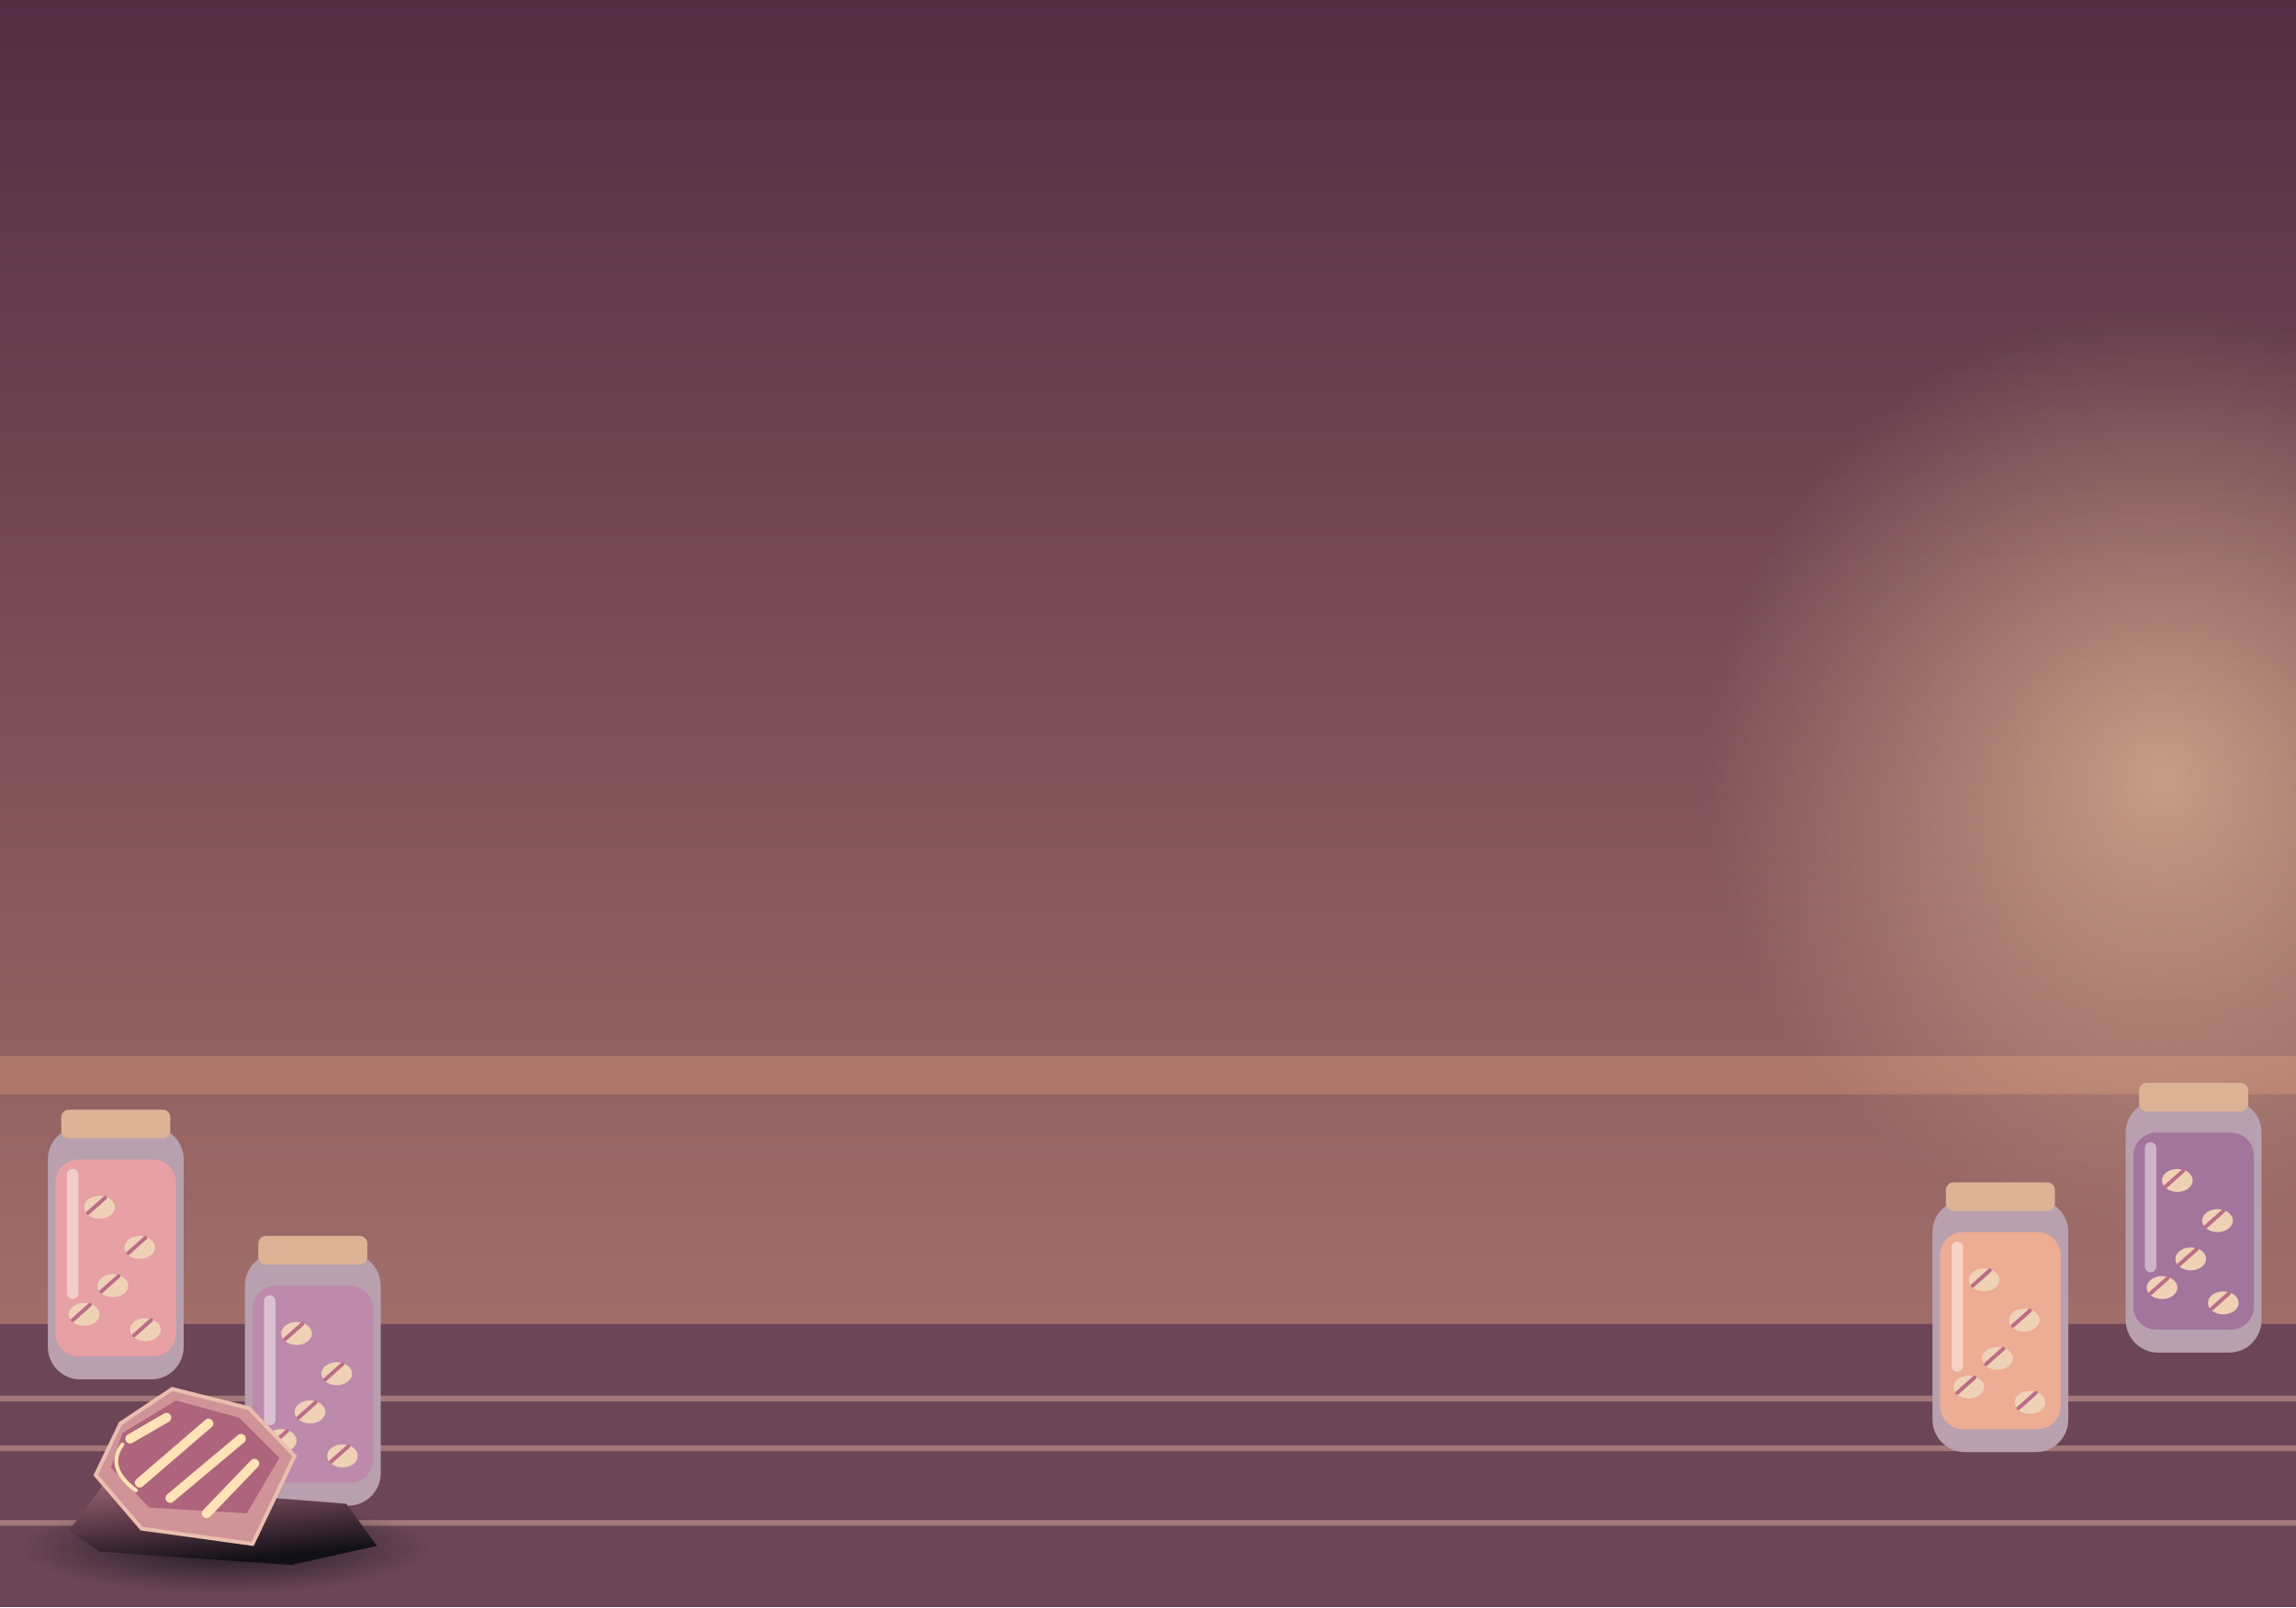
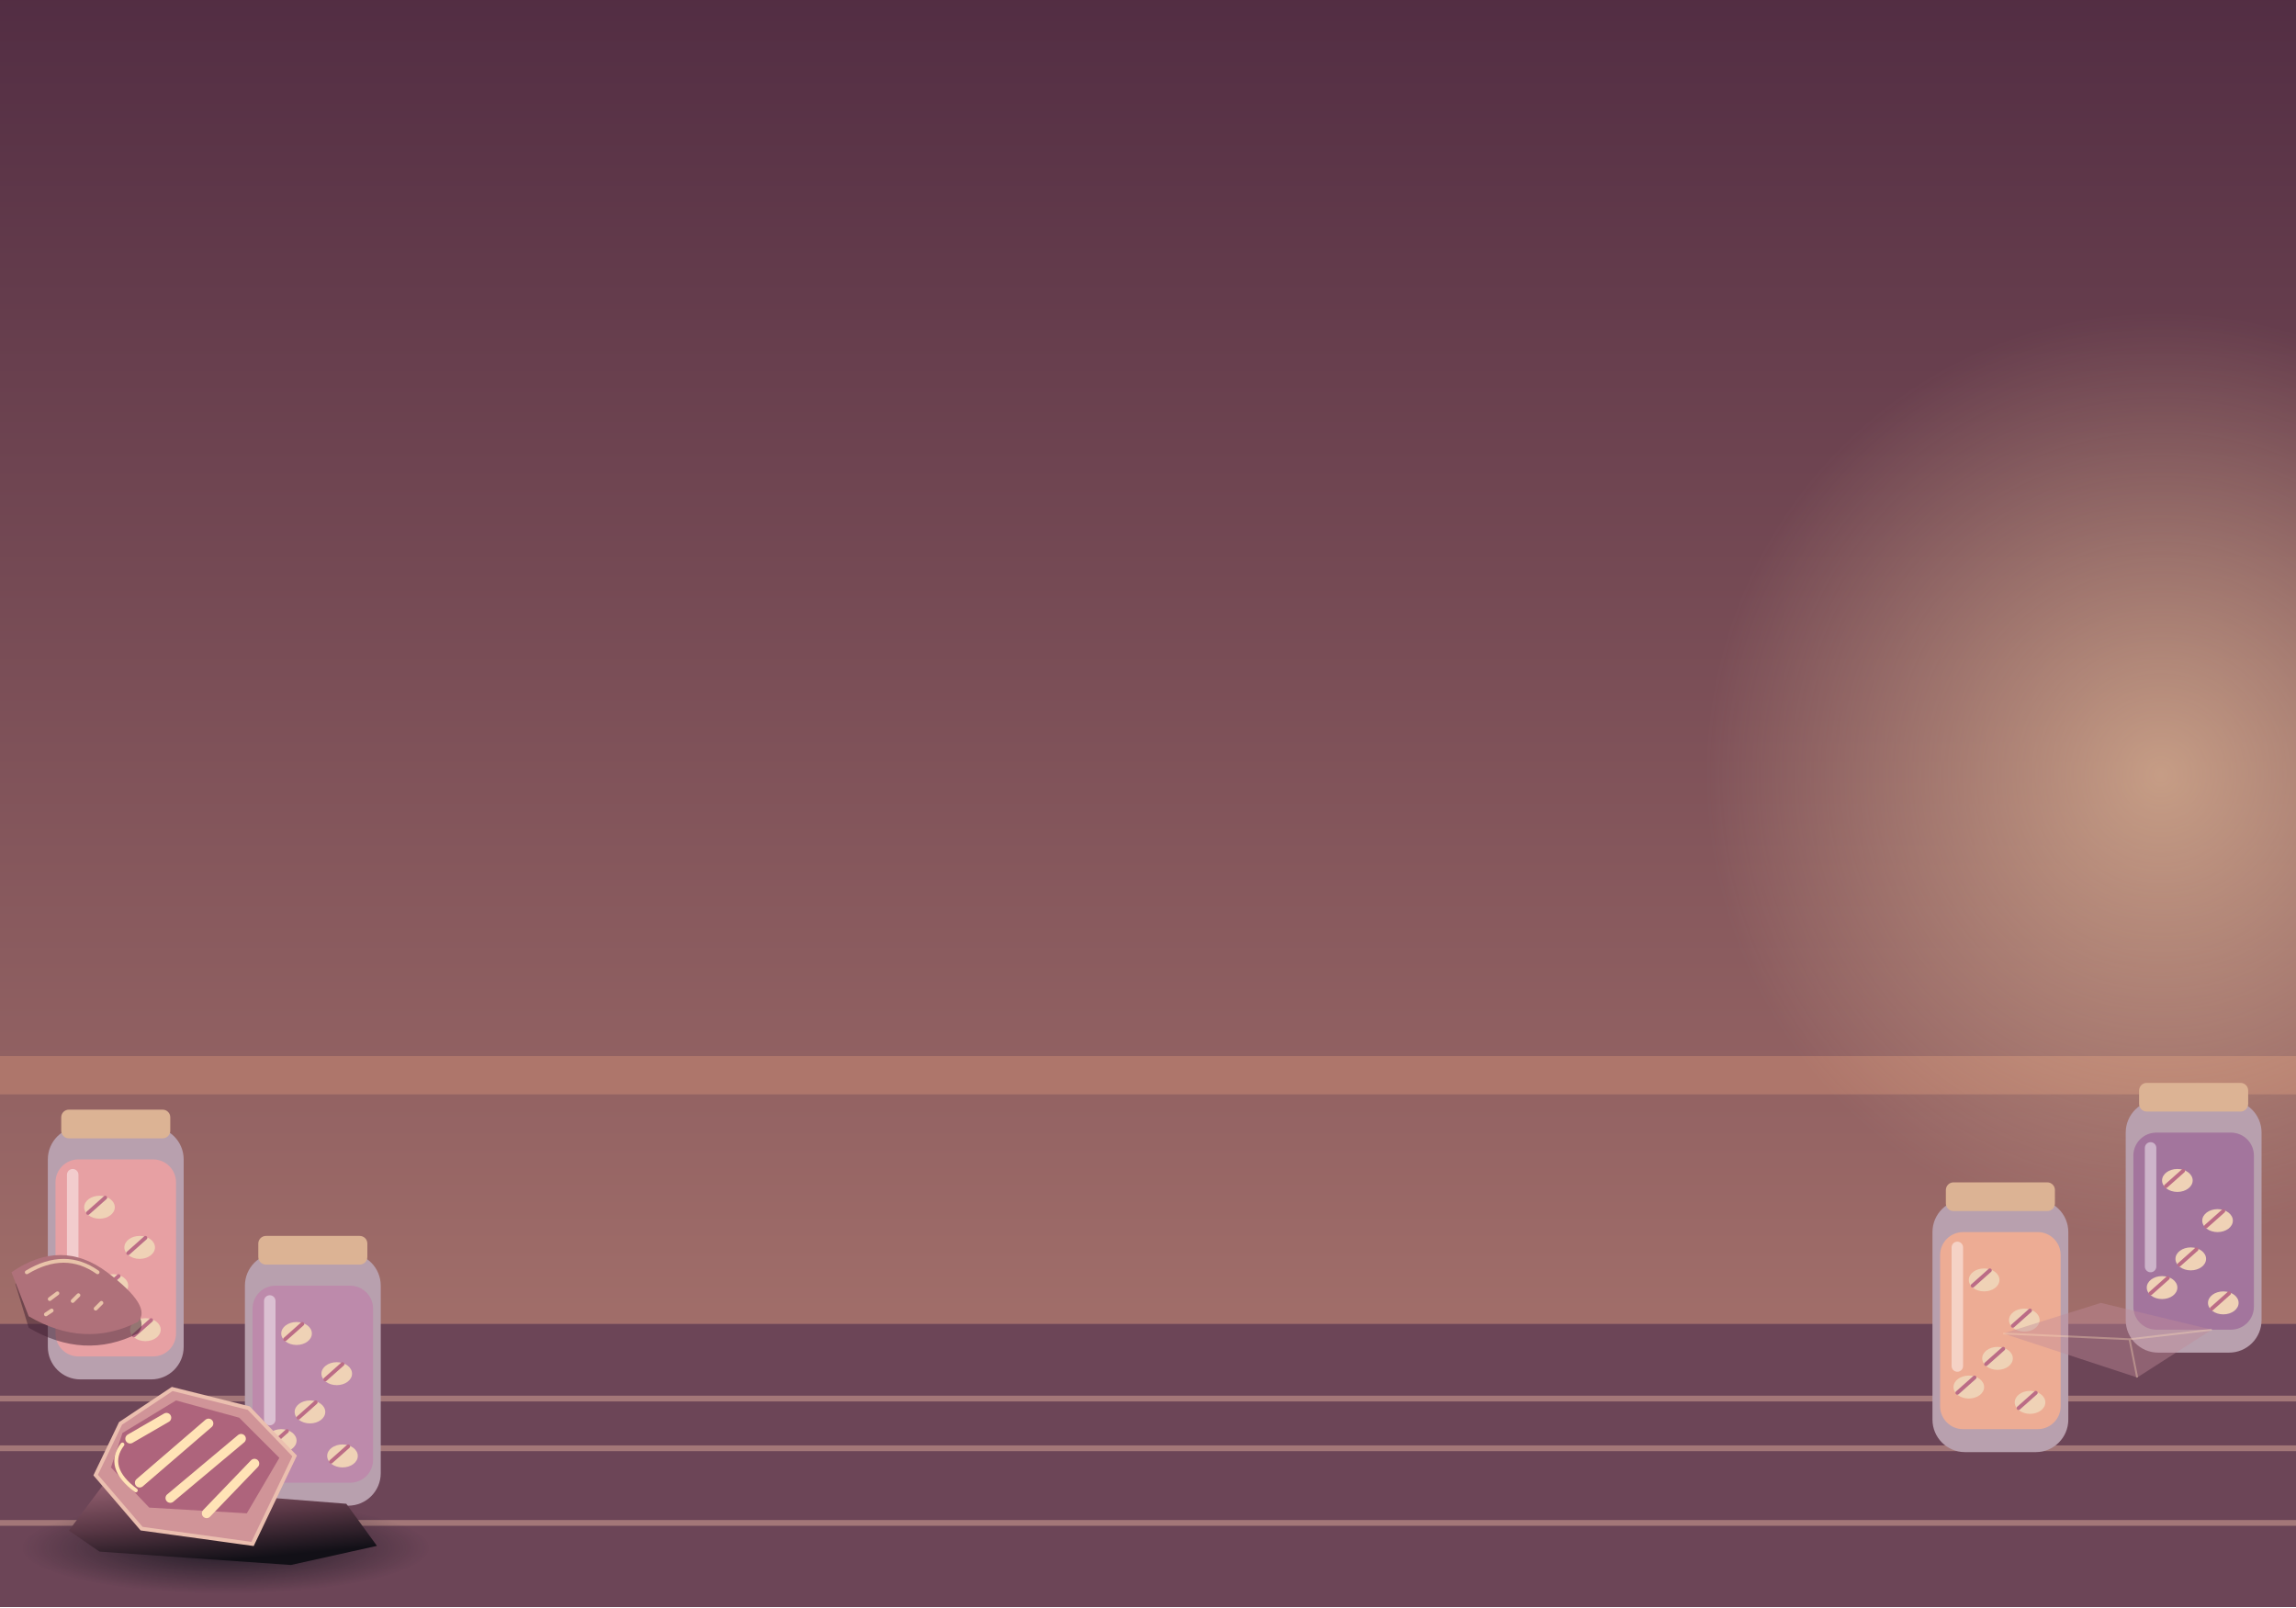
<svg xmlns="http://www.w3.org/2000/svg" viewBox="0 0 1200 840">
  <defs>
    <linearGradient id="sky" x2="0" y2="1">
      <stop stop-color="#522d43" />
      <stop offset="1" stop-color="#b27c72" />
    </linearGradient>
    <radialGradient id="light">
      <stop stop-color="#ffd9a9" stop-opacity=".55" />
      <stop offset="1" stop-color="#ffd9a9" stop-opacity="0" />
    </radialGradient>
    <linearGradient id="prop" x2=".37" y2="1">
      <stop stop-color="#986373" />
      <stop offset=".52" stop-color="#593745" />
      <stop offset="1" stop-color="#121017" />
    </linearGradient>
    <radialGradient id="contact">
      <stop stop-color="#0d1019" stop-opacity=".81" />
      <stop offset="1" stop-color="#0d1019" stop-opacity="0" />
    </radialGradient>
    <style>.lit {fill:none;stroke:#ffe3b6;stroke-linecap:round;stroke-linejoin:round}</style>
  </defs>
  <path fill="url(#sky)" d="M0 0h1200v840H0z" />
  <rect x="0" y="552" width="1200" height="20" rx="0" fill="#ae766b" />
  <rect x="0" y="692" width="1200" height="148" rx="0" fill="#6c4557" />
  <path d="M0 731h1200m-1200 26h1200m-1200 39h1200" fill="#0000" stroke="#a37778" stroke-width="3" stroke-linecap="round" stroke-linejoin="round" />
  <ellipse cx="1130" cy="405" rx="240" ry="242" fill="url(#light)" />
  <rect x="25" y="589" width="71" height="132" rx="17" fill="#b8a0ae" />
  <rect x="29" y="606" width="63" height="103" rx="12" fill="#e7a0a3" />
  <rect x="32" y="580" width="57" height="15" rx="4" fill="#dcb394" />
  <rect x="35" y="611" width="6" height="68" rx="3" fill="#ffffff75" />
  <ellipse cx="52" cy="631" rx="8" ry="6" fill="#efd2b6" />
  <path d="M46 634l9-8" fill="#0000" stroke="#bb6c86" stroke-width="2" stroke-linecap="round" stroke-linejoin="round" />
  <ellipse cx="73" cy="652" rx="8" ry="6" fill="#efd2b6" />
  <path d="M67 655l9-8" fill="#0000" stroke="#bb6c86" stroke-width="2" stroke-linecap="round" stroke-linejoin="round" />
  <ellipse cx="59" cy="672" rx="8" ry="6" fill="#efd2b6" />
  <path d="M53 675l9-8" fill="#0000" stroke="#bb6c86" stroke-width="2" stroke-linecap="round" stroke-linejoin="round" />
  <ellipse cx="44" cy="687" rx="8" ry="6" fill="#efd2b6" />
  <path d="M38 690l9-8" fill="#0000" stroke="#bb6c86" stroke-width="2" stroke-linecap="round" stroke-linejoin="round" />
  <ellipse cx="76" cy="695" rx="8" ry="6" fill="#efd2b6" />
  <path d="M70 698l9-8" fill="#0000" stroke="#bb6c86" stroke-width="2" stroke-linecap="round" stroke-linejoin="round" />
  <rect x="128" y="655" width="71" height="132" rx="17" fill="#b8a0ae" />
  <rect x="132" y="672" width="63" height="103" rx="12" fill="#bd8aab" />
  <rect x="135" y="646" width="57" height="15" rx="4" fill="#dcb394" />
  <rect x="138" y="677" width="6" height="68" rx="3" fill="#ffffff75" />
  <ellipse cx="155" cy="697" rx="8" ry="6" fill="#efd2b6" />
  <path d="M149 700l9-8" fill="#0000" stroke="#bb6c86" stroke-width="2" stroke-linecap="round" stroke-linejoin="round" />
  <ellipse cx="176" cy="718" rx="8" ry="6" fill="#efd2b6" />
  <path d="M170 721l9-8" fill="#0000" stroke="#bb6c86" stroke-width="2" stroke-linecap="round" stroke-linejoin="round" />
  <ellipse cx="162" cy="738" rx="8" ry="6" fill="#efd2b6" />
  <path d="M156 741l9-8" fill="#0000" stroke="#bb6c86" stroke-width="2" stroke-linecap="round" stroke-linejoin="round" />
  <ellipse cx="147" cy="753" rx="8" ry="6" fill="#efd2b6" />
  <path d="M141 756l9-8" fill="#0000" stroke="#bb6c86" stroke-width="2" stroke-linecap="round" stroke-linejoin="round" />
  <ellipse cx="179" cy="761" rx="8" ry="6" fill="#efd2b6" />
  <path d="M173 764l9-8" fill="#0000" stroke="#bb6c86" stroke-width="2" stroke-linecap="round" stroke-linejoin="round" />
  <rect x="1010" y="627" width="71" height="132" rx="17" fill="#b8a0ae" />
  <rect x="1014" y="644" width="63" height="103" rx="12" fill="#edac94" />
  <rect x="1017" y="618" width="57" height="15" rx="4" fill="#dcb394" />
  <rect x="1020" y="649" width="6" height="68" rx="3" fill="#ffffff75" />
  <ellipse cx="1037" cy="669" rx="8" ry="6" fill="#efd2b6" />
  <path d="M1031 672l9-8" fill="#0000" stroke="#bb6c86" stroke-width="2" stroke-linecap="round" stroke-linejoin="round" />
  <ellipse cx="1058" cy="690" rx="8" ry="6" fill="#efd2b6" />
  <path d="M1052 693l9-8" fill="#0000" stroke="#bb6c86" stroke-width="2" stroke-linecap="round" stroke-linejoin="round" />
  <ellipse cx="1044" cy="710" rx="8" ry="6" fill="#efd2b6" />
  <path d="M1038 713l9-8" fill="#0000" stroke="#bb6c86" stroke-width="2" stroke-linecap="round" stroke-linejoin="round" />
  <ellipse cx="1029" cy="725" rx="8" ry="6" fill="#efd2b6" />
  <path d="M1023 728l9-8" fill="#0000" stroke="#bb6c86" stroke-width="2" stroke-linecap="round" stroke-linejoin="round" />
  <ellipse cx="1061" cy="733" rx="8" ry="6" fill="#efd2b6" />
  <path d="M1055 736l9-8" fill="#0000" stroke="#bb6c86" stroke-width="2" stroke-linecap="round" stroke-linejoin="round" />
  <rect x="1111" y="575" width="71" height="132" rx="17" fill="#b8a0ae" />
  <rect x="1115" y="592" width="63" height="103" rx="12" fill="#a3759d" />
  <rect x="1118" y="566" width="57" height="15" rx="4" fill="#dcb394" />
  <rect x="1121" y="597" width="6" height="68" rx="3" fill="#ffffff75" />
  <ellipse cx="1138" cy="617" rx="8" ry="6" fill="#efd2b6" />
  <path d="M1132 620l9-8" fill="#0000" stroke="#bb6c86" stroke-width="2" stroke-linecap="round" stroke-linejoin="round" />
  <ellipse cx="1159" cy="638" rx="8" ry="6" fill="#efd2b6" />
  <path d="M1153 641l9-8" fill="#0000" stroke="#bb6c86" stroke-width="2" stroke-linecap="round" stroke-linejoin="round" />
  <ellipse cx="1145" cy="658" rx="8" ry="6" fill="#efd2b6" />
  <path d="M1139 661l9-8" fill="#0000" stroke="#bb6c86" stroke-width="2" stroke-linecap="round" stroke-linejoin="round" />
  <ellipse cx="1130" cy="673" rx="8" ry="6" fill="#efd2b6" />
  <path d="M1124 676l9-8" fill="#0000" stroke="#bb6c86" stroke-width="2" stroke-linecap="round" stroke-linejoin="round" />
  <ellipse cx="1162" cy="681" rx="8" ry="6" fill="#efd2b6" />
  <path d="M1156 684l9-8" fill="#0000" stroke="#bb6c86" stroke-width="2" stroke-linecap="round" stroke-linejoin="round" />
  <g transform="translate(35 707)">
    <ellipse cx="83" cy="102" rx="107" ry="24" fill="url(#contact)" />
    <path d="M1 93 19 69 146 79 162 101 117 111 17 104Z" fill="url(#prop)" />
    <path d="M28 37 55 19l40 10 24 25-22 46-58-8-24-28Z" fill="#d09498" stroke="#ebbfaf" stroke-width="2" />
    <path d="M29 42 57 25 90 34l21 21-17 29-51-3L23 60Z" fill="#ae647c" />
    <path d="M33 45 52 34m-14 34 36-31M54 76l37-31m-18 39 25-26" class="lit" stroke-width="5" />
    <path d="M29 48q-9 12 7 24" class="lit" stroke-width="2" />
  </g>
+   <g>
+     <path d="M8 671q24-18 48 0t16 26q-28 14-57-3Z" fill="#442334" opacity=".53" />
+     <path d="M6 665q26-18 50 0t16 26q-28 14-57-3Z" fill="#af717a" />
+     <path d="M14 665q20-12 37 0m-25 14 4-3m8 4 3-3m9 7 3-3m-29 6 3-2" fill="none" stroke="#ffe4bb" stroke-opacity=".72" stroke-width="2" stroke-linecap="round" />
+     <path d="m1047 697 51-16 58 14-39 25Z" fill="#bf8a98" opacity=".42" />
+     <path d="m1047 697 66 3 43-5m-43 5 4 20" fill="none" stroke="#ffe0ba" stroke-opacity=".35" />
+   </g>
</svg>
